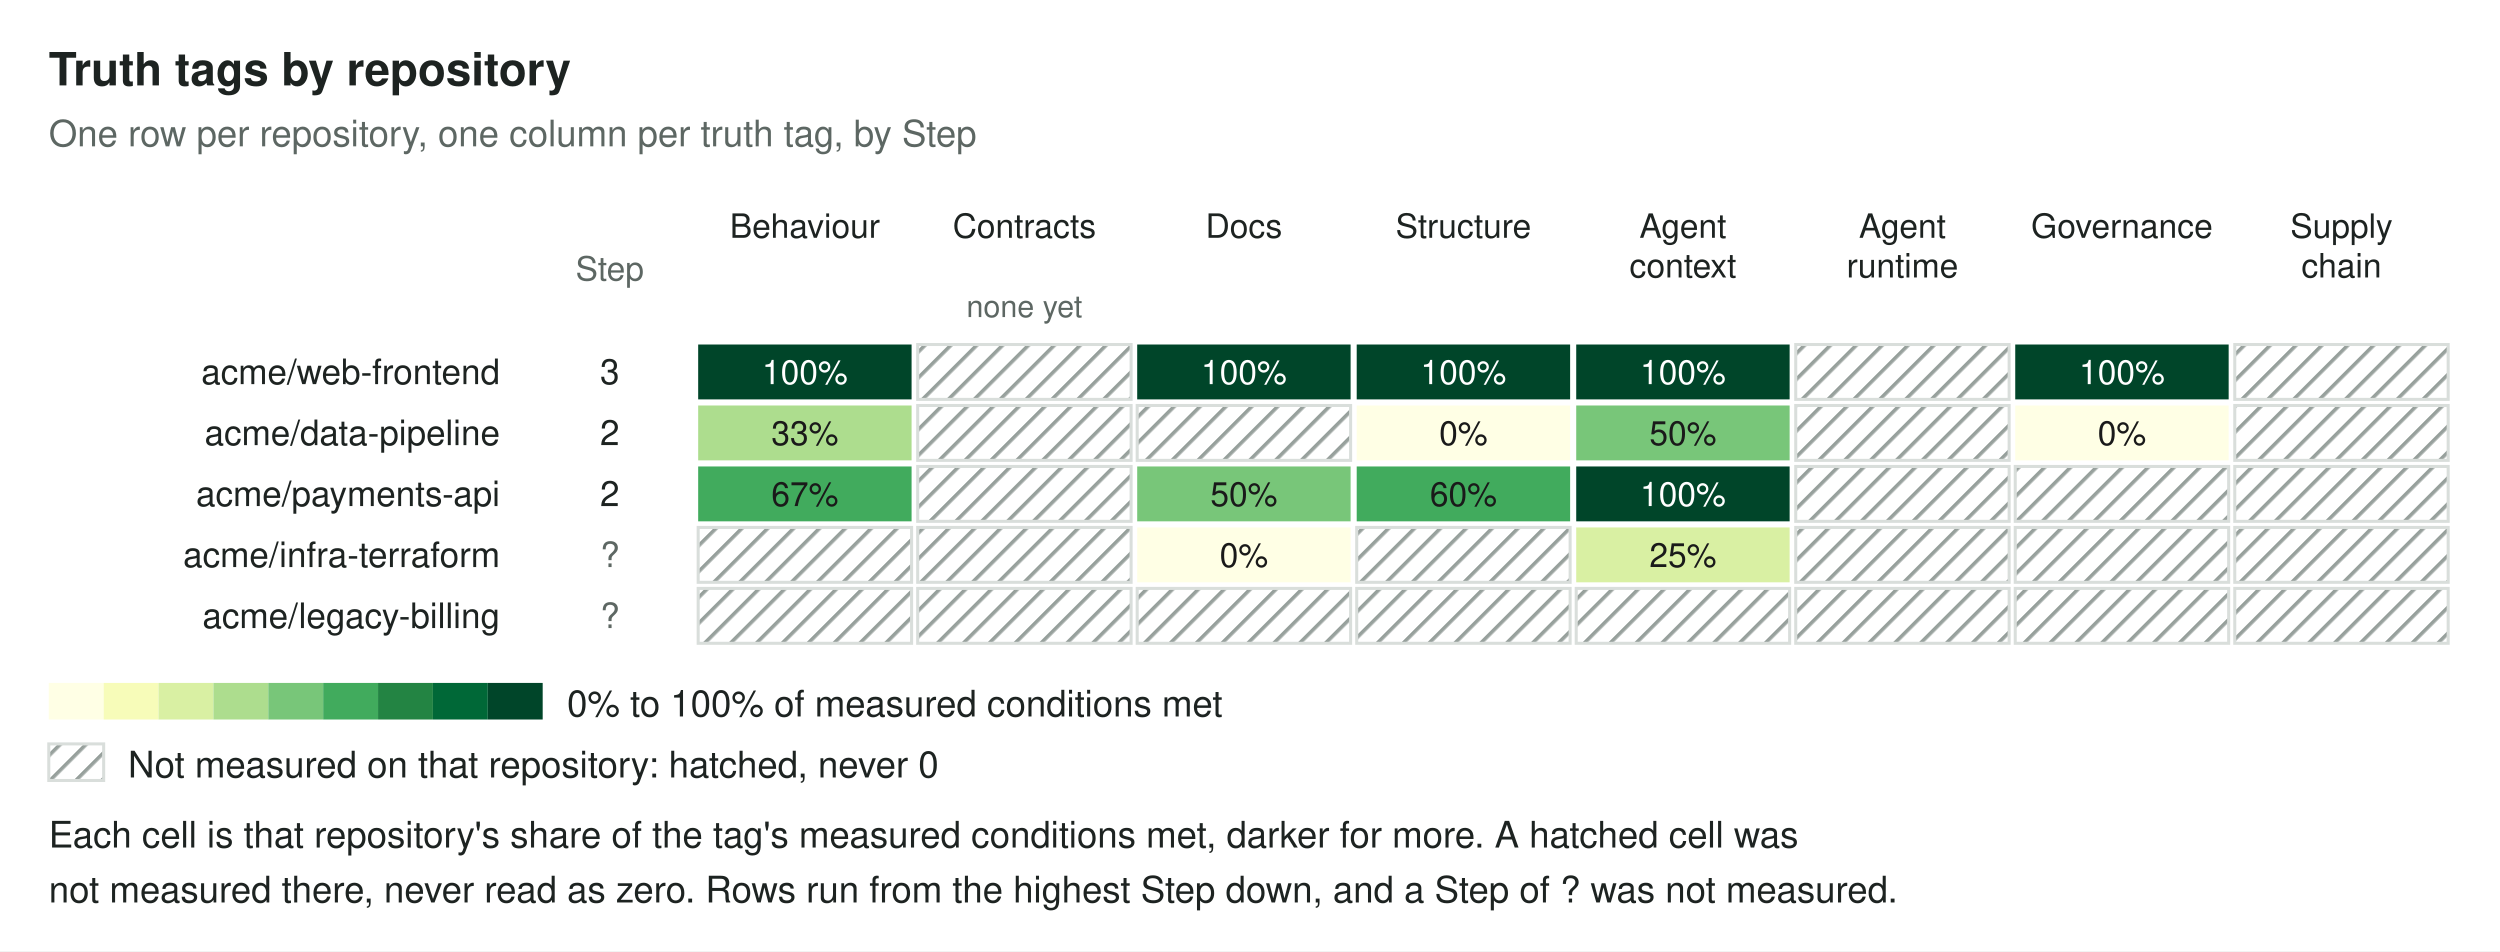
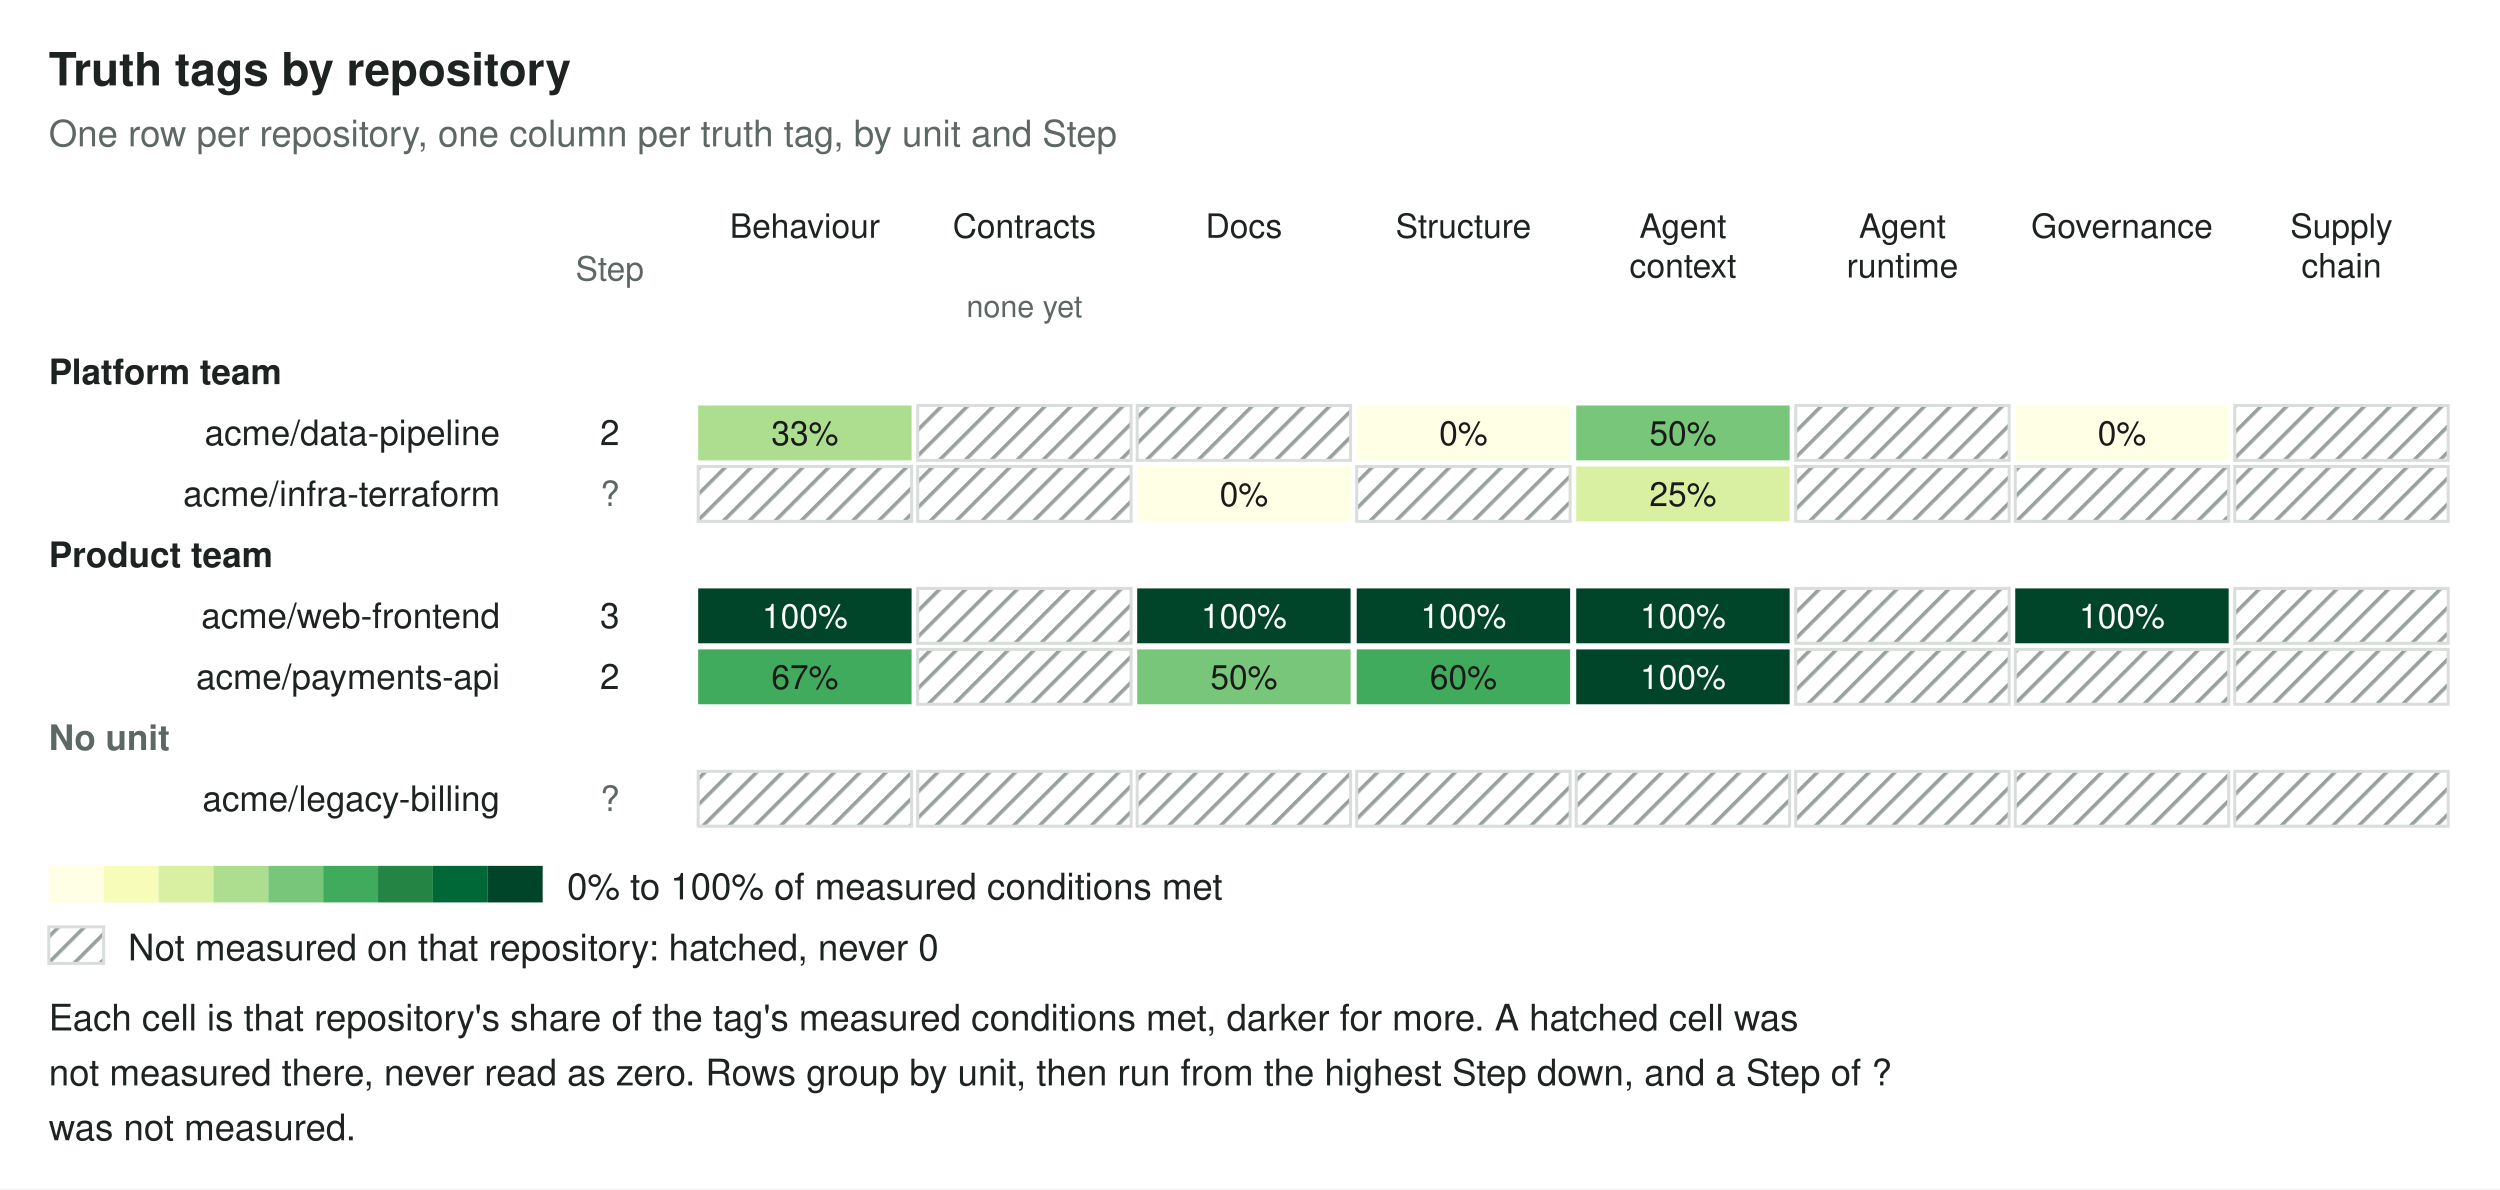
- <svg xmlns="http://www.w3.org/2000/svg" class="fleet-tag-heatmap" viewBox="0 0 820 312" width="820" height="312" role="img">
+ <svg xmlns="http://www.w3.org/2000/svg" class="fleet-tag-heatmap" viewBox="0 0 820 390" width="820" height="390" role="img">
  <style>svg.fleet-tag-heatmap text { font-family: -apple-system, BlinkMacSystemFont, "Segoe UI", Helvetica, Arial, sans-serif; }svg.fleet-tag-heatmap .t-bg,svg.fleet-tag-heatmap .f-bg {fill:#ffffff}svg.fleet-tag-heatmap .s-bg {stroke:#ffffff}svg.fleet-tag-heatmap .t-fg,svg.fleet-tag-heatmap .f-fg {fill:#1d2321}svg.fleet-tag-heatmap .s-fg {stroke:#1d2321}svg.fleet-tag-heatmap .t-muted,svg.fleet-tag-heatmap .f-muted {fill:#5d6763}svg.fleet-tag-heatmap .s-muted {stroke:#5d6763}svg.fleet-tag-heatmap .t-rule,svg.fleet-tag-heatmap .f-rule {fill:#d9dedb}svg.fleet-tag-heatmap .s-rule {stroke:#d9dedb}svg.fleet-tag-heatmap .t-accent,svg.fleet-tag-heatmap .f-accent {fill:#1f6f6b}svg.fleet-tag-heatmap .s-accent {stroke:#1f6f6b}svg.fleet-tag-heatmap .t-bad,svg.fleet-tag-heatmap .f-bad {fill:#b33a2e}svg.fleet-tag-heatmap .s-bad {stroke:#b33a2e}svg.fleet-tag-heatmap .t-warn,svg.fleet-tag-heatmap .f-warn {fill:#b7791f}svg.fleet-tag-heatmap .s-warn {stroke:#b7791f}svg.fleet-tag-heatmap .t-unk,svg.fleet-tag-heatmap .f-unk {fill:#9aa39f}svg.fleet-tag-heatmap .s-unk {stroke:#9aa39f}@media (prefers-color-scheme: dark){svg.fleet-tag-heatmap .t-bg,svg.fleet-tag-heatmap .f-bg {fill:#1a201e}svg.fleet-tag-heatmap .s-bg {stroke:#1a201e}svg.fleet-tag-heatmap .t-fg,svg.fleet-tag-heatmap .f-fg {fill:#e6ebe8}svg.fleet-tag-heatmap .s-fg {stroke:#e6ebe8}svg.fleet-tag-heatmap .t-muted,svg.fleet-tag-heatmap .f-muted {fill:#9aa5a0}svg.fleet-tag-heatmap .s-muted {stroke:#9aa5a0}svg.fleet-tag-heatmap .t-rule,svg.fleet-tag-heatmap .f-rule {fill:#2c3532}svg.fleet-tag-heatmap .s-rule {stroke:#2c3532}svg.fleet-tag-heatmap .t-accent,svg.fleet-tag-heatmap .f-accent {fill:#5fb8b1}svg.fleet-tag-heatmap .s-accent {stroke:#5fb8b1}svg.fleet-tag-heatmap .t-bad,svg.fleet-tag-heatmap .f-bad {fill:#ec7a6c}svg.fleet-tag-heatmap .s-bad {stroke:#ec7a6c}svg.fleet-tag-heatmap .t-warn,svg.fleet-tag-heatmap .f-warn {fill:#e0a84a}svg.fleet-tag-heatmap .s-warn {stroke:#e0a84a}svg.fleet-tag-heatmap .t-unk,svg.fleet-tag-heatmap .f-unk {fill:#5f6a66}svg.fleet-tag-heatmap .s-unk {stroke:#5f6a66}}</style>
  <defs>
    <pattern id="fleet-tag-heatmap-fleet-hatch" width="6" height="6" patternUnits="userSpaceOnUse" patternTransform="rotate(45)">
      <rect width="6" height="6" class="f-bg" />
      <line x1="0" y1="0" x2="0" y2="6" class="s-unk" stroke-width="2.4" />
    </pattern>
  </defs>
-   <rect x="0" y="0" width="820" height="312" class="f-bg" />
+   <rect x="0" y="0" width="820" height="390" class="f-bg" />
  <text x="16.0" y="28.0" font-size="15" text-anchor="start" class="t-fg" font-weight="600">Truth tags by repository</text>
-   <text x="16.0" y="48.0" font-size="12" text-anchor="start" class="t-muted">One row per repository, one column per truth tag, by Step</text>
+   <text x="16.0" y="48.0" font-size="12" text-anchor="start" class="t-muted">One row per repository, one column per truth tag, by unit and Step</text>
  <text x="200.0" y="92.0" font-size="11" text-anchor="middle" class="t-muted">Step</text>
  <text x="264.0" y="78.0" font-size="11" text-anchor="middle" class="t-fg">Behaviour</text>
  <text x="336.0" y="78.0" font-size="11" text-anchor="middle" class="t-fg">Contracts</text>
  <text x="336.0" y="104.0" font-size="10" text-anchor="middle" class="t-muted">none yet</text>
  <text x="408.0" y="78.0" font-size="11" text-anchor="middle" class="t-fg">Docs</text>
  <text x="480.0" y="78.0" font-size="11" text-anchor="middle" class="t-fg">Structure</text>
  <text x="552.0" y="78.0" font-size="11" text-anchor="middle" class="t-fg">Agent</text>
  <text x="552.0" y="91.0" font-size="11" text-anchor="middle" class="t-fg">context</text>
  <text x="624.0" y="78.0" font-size="11" text-anchor="middle" class="t-fg">Agent</text>
  <text x="624.0" y="91.0" font-size="11" text-anchor="middle" class="t-fg">runtime</text>
  <text x="696.0" y="78.0" font-size="11" text-anchor="middle" class="t-fg">Governance</text>
  <text x="768.0" y="78.0" font-size="11" text-anchor="middle" class="t-fg">Supply</text>
  <text x="768.0" y="91.0" font-size="11" text-anchor="middle" class="t-fg">chain</text>
-   <g data-row="acme/web-frontend">
-     <text x="164.0" y="126.0" font-size="11.5" text-anchor="end" class="t-fg">acme/web-frontend</text>
-     <text x="200.0" y="126.0" font-size="11.5" text-anchor="middle" class="t-fg">3</text>
-     <rect x="229.0" y="113.0" width="70.0" height="18.0" fill="#004529" data-tag="behaviour" data-cell="share" data-tag-title="Behaviour" data-percent-met="100" />
-     <text x="264.0" y="126.0" font-size="11" fill="#ffffff" text-anchor="middle">100%</text>
-     <rect x="301.0" y="113.0" width="70.0" height="18.0" fill="url(#fleet-tag-heatmap-fleet-hatch)" class="s-rule" stroke-width="1" data-tag="contracts" data-cell="not_measured" data-tag-title="Contracts" />
-     <rect x="373.0" y="113.0" width="70.0" height="18.0" fill="#004529" data-tag="docs" data-cell="share" data-tag-title="Docs" data-percent-met="100" />
-     <text x="408.0" y="126.0" font-size="11" fill="#ffffff" text-anchor="middle">100%</text>
-     <rect x="445.0" y="113.0" width="70.0" height="18.0" fill="#004529" data-tag="structure" data-cell="share" data-tag-title="Structure" data-percent-met="100" />
-     <text x="480.0" y="126.0" font-size="11" fill="#ffffff" text-anchor="middle">100%</text>
-     <rect x="517.0" y="113.0" width="70.0" height="18.0" fill="#004529" data-tag="agent_context" data-cell="share" data-tag-title="Agent context" data-percent-met="100" />
-     <text x="552.0" y="126.0" font-size="11" fill="#ffffff" text-anchor="middle">100%</text>
-     <rect x="589.0" y="113.0" width="70.0" height="18.0" fill="url(#fleet-tag-heatmap-fleet-hatch)" class="s-rule" stroke-width="1" data-tag="agent_runtime" data-cell="not_measured" data-tag-title="Agent runtime" />
-     <rect x="661.0" y="113.0" width="70.0" height="18.0" fill="#004529" data-tag="governance" data-cell="share" data-tag-title="Governance" data-percent-met="100" />
-     <text x="696.0" y="126.0" font-size="11" fill="#ffffff" text-anchor="middle">100%</text>
-     <rect x="733.0" y="113.0" width="70.0" height="18.0" fill="url(#fleet-tag-heatmap-fleet-hatch)" class="s-rule" stroke-width="1" data-tag="supply_chain" data-cell="not_measured" data-tag-title="Supply chain" />
-   </g>
-   <g data-row="acme/data-pipeline">
+   <text x="16.0" y="126.0" font-size="11.5" text-anchor="start" class="t-fg" font-weight="600">Platform team</text>
+   <g data-row="acme/data-pipeline" data-unit="Platform team">
    <text x="164.0" y="146.0" font-size="11.5" text-anchor="end" class="t-fg">acme/data-pipeline</text>
    <text x="200.0" y="146.0" font-size="11.5" text-anchor="middle" class="t-fg">2</text>
    <rect x="229.0" y="133.0" width="70.0" height="18.0" fill="#addd8e" data-tag="behaviour" data-cell="share" data-tag-title="Behaviour" data-percent-met="33" />
    <text x="264.0" y="146.0" font-size="11" fill="#1a1a1a" text-anchor="middle">33%</text>
    <rect x="301.0" y="133.0" width="70.0" height="18.0" fill="url(#fleet-tag-heatmap-fleet-hatch)" class="s-rule" stroke-width="1" data-tag="contracts" data-cell="not_measured" data-tag-title="Contracts" />
    <rect x="373.0" y="133.0" width="70.0" height="18.0" fill="url(#fleet-tag-heatmap-fleet-hatch)" class="s-rule" stroke-width="1" data-tag="docs" data-cell="not_measured" data-tag-title="Docs" />
    <rect x="445.0" y="133.0" width="70.0" height="18.0" fill="#ffffe5" data-tag="structure" data-cell="share" data-tag-title="Structure" data-percent-met="0" />
    <text x="480.0" y="146.0" font-size="11" fill="#1a1a1a" text-anchor="middle">0%</text>
    <rect x="517.0" y="133.0" width="70.0" height="18.0" fill="#78c679" data-tag="agent_context" data-cell="share" data-tag-title="Agent context" data-percent-met="50" />
    <text x="552.0" y="146.0" font-size="11" fill="#1a1a1a" text-anchor="middle">50%</text>
    <rect x="589.0" y="133.0" width="70.0" height="18.0" fill="url(#fleet-tag-heatmap-fleet-hatch)" class="s-rule" stroke-width="1" data-tag="agent_runtime" data-cell="not_measured" data-tag-title="Agent runtime" />
    <rect x="661.0" y="133.0" width="70.0" height="18.0" fill="#ffffe5" data-tag="governance" data-cell="share" data-tag-title="Governance" data-percent-met="0" />
    <text x="696.0" y="146.0" font-size="11" fill="#1a1a1a" text-anchor="middle">0%</text>
    <rect x="733.0" y="133.0" width="70.0" height="18.0" fill="url(#fleet-tag-heatmap-fleet-hatch)" class="s-rule" stroke-width="1" data-tag="supply_chain" data-cell="not_measured" data-tag-title="Supply chain" />
  </g>
-   <g data-row="acme/payments-api">
-     <text x="164.0" y="166.0" font-size="11.5" text-anchor="end" class="t-fg">acme/payments-api</text>
-     <text x="200.0" y="166.0" font-size="11.5" text-anchor="middle" class="t-fg">2</text>
-     <rect x="229.0" y="153.0" width="70.0" height="18.0" fill="#41ab5d" data-tag="behaviour" data-cell="share" data-tag-title="Behaviour" data-percent-met="67" />
-     <text x="264.0" y="166.0" font-size="11" fill="#1a1a1a" text-anchor="middle">67%</text>
+   <g data-row="acme/infra-terraform" data-unit="Platform team">
+     <text x="164.0" y="166.0" font-size="11.5" text-anchor="end" class="t-fg">acme/infra-terraform</text>
+     <text x="200.0" y="166.0" font-size="11.5" text-anchor="middle" class="t-muted">?</text>
+     <rect x="229.0" y="153.0" width="70.0" height="18.0" fill="url(#fleet-tag-heatmap-fleet-hatch)" class="s-rule" stroke-width="1" data-tag="behaviour" data-cell="not_measured" data-tag-title="Behaviour" />
    <rect x="301.0" y="153.0" width="70.0" height="18.0" fill="url(#fleet-tag-heatmap-fleet-hatch)" class="s-rule" stroke-width="1" data-tag="contracts" data-cell="not_measured" data-tag-title="Contracts" />
-     <rect x="373.0" y="153.0" width="70.0" height="18.0" fill="#78c679" data-tag="docs" data-cell="share" data-tag-title="Docs" data-percent-met="50" />
-     <text x="408.0" y="166.0" font-size="11" fill="#1a1a1a" text-anchor="middle">50%</text>
-     <rect x="445.0" y="153.0" width="70.0" height="18.0" fill="#41ab5d" data-tag="structure" data-cell="share" data-tag-title="Structure" data-percent-met="60" />
-     <text x="480.0" y="166.0" font-size="11" fill="#1a1a1a" text-anchor="middle">60%</text>
-     <rect x="517.0" y="153.0" width="70.0" height="18.0" fill="#004529" data-tag="agent_context" data-cell="share" data-tag-title="Agent context" data-percent-met="100" />
-     <text x="552.0" y="166.0" font-size="11" fill="#ffffff" text-anchor="middle">100%</text>
+     <rect x="373.0" y="153.0" width="70.0" height="18.0" fill="#ffffe5" data-tag="docs" data-cell="share" data-tag-title="Docs" data-percent-met="0" />
+     <text x="408.0" y="166.0" font-size="11" fill="#1a1a1a" text-anchor="middle">0%</text>
+     <rect x="445.0" y="153.0" width="70.0" height="18.0" fill="url(#fleet-tag-heatmap-fleet-hatch)" class="s-rule" stroke-width="1" data-tag="structure" data-cell="not_measured" data-tag-title="Structure" />
+     <rect x="517.0" y="153.0" width="70.0" height="18.0" fill="#d9f0a3" data-tag="agent_context" data-cell="share" data-tag-title="Agent context" data-percent-met="25" />
+     <text x="552.0" y="166.0" font-size="11" fill="#1a1a1a" text-anchor="middle">25%</text>
    <rect x="589.0" y="153.0" width="70.0" height="18.0" fill="url(#fleet-tag-heatmap-fleet-hatch)" class="s-rule" stroke-width="1" data-tag="agent_runtime" data-cell="not_measured" data-tag-title="Agent runtime" />
    <rect x="661.0" y="153.0" width="70.0" height="18.0" fill="url(#fleet-tag-heatmap-fleet-hatch)" class="s-rule" stroke-width="1" data-tag="governance" data-cell="not_measured" data-tag-title="Governance" />
    <rect x="733.0" y="153.0" width="70.0" height="18.0" fill="url(#fleet-tag-heatmap-fleet-hatch)" class="s-rule" stroke-width="1" data-tag="supply_chain" data-cell="not_measured" data-tag-title="Supply chain" />
  </g>
-   <g data-row="acme/infra-terraform">
-     <text x="164.0" y="186.0" font-size="11.5" text-anchor="end" class="t-fg">acme/infra-terraform</text>
-     <text x="200.0" y="186.0" font-size="11.5" text-anchor="middle" class="t-muted">?</text>
-     <rect x="229.0" y="173.0" width="70.0" height="18.0" fill="url(#fleet-tag-heatmap-fleet-hatch)" class="s-rule" stroke-width="1" data-tag="behaviour" data-cell="not_measured" data-tag-title="Behaviour" />
-     <rect x="301.0" y="173.0" width="70.0" height="18.0" fill="url(#fleet-tag-heatmap-fleet-hatch)" class="s-rule" stroke-width="1" data-tag="contracts" data-cell="not_measured" data-tag-title="Contracts" />
-     <rect x="373.0" y="173.0" width="70.0" height="18.0" fill="#ffffe5" data-tag="docs" data-cell="share" data-tag-title="Docs" data-percent-met="0" />
-     <text x="408.0" y="186.0" font-size="11" fill="#1a1a1a" text-anchor="middle">0%</text>
-     <rect x="445.0" y="173.0" width="70.0" height="18.0" fill="url(#fleet-tag-heatmap-fleet-hatch)" class="s-rule" stroke-width="1" data-tag="structure" data-cell="not_measured" data-tag-title="Structure" />
-     <rect x="517.0" y="173.0" width="70.0" height="18.0" fill="#d9f0a3" data-tag="agent_context" data-cell="share" data-tag-title="Agent context" data-percent-met="25" />
-     <text x="552.0" y="186.0" font-size="11" fill="#1a1a1a" text-anchor="middle">25%</text>
-     <rect x="589.0" y="173.0" width="70.0" height="18.0" fill="url(#fleet-tag-heatmap-fleet-hatch)" class="s-rule" stroke-width="1" data-tag="agent_runtime" data-cell="not_measured" data-tag-title="Agent runtime" />
-     <rect x="661.0" y="173.0" width="70.0" height="18.0" fill="url(#fleet-tag-heatmap-fleet-hatch)" class="s-rule" stroke-width="1" data-tag="governance" data-cell="not_measured" data-tag-title="Governance" />
-     <rect x="733.0" y="173.0" width="70.0" height="18.0" fill="url(#fleet-tag-heatmap-fleet-hatch)" class="s-rule" stroke-width="1" data-tag="supply_chain" data-cell="not_measured" data-tag-title="Supply chain" />
-   </g>
-   <g data-row="acme/legacy-billing">
-     <text x="164.0" y="206.0" font-size="11.5" text-anchor="end" class="t-fg">acme/legacy-billing</text>
-     <text x="200.0" y="206.0" font-size="11.5" text-anchor="middle" class="t-muted">?</text>
-     <rect x="229.0" y="193.0" width="70.0" height="18.0" fill="url(#fleet-tag-heatmap-fleet-hatch)" class="s-rule" stroke-width="1" data-tag="behaviour" data-cell="not_measured" data-tag-title="Behaviour" />
+   <text x="16.0" y="186.0" font-size="11.5" text-anchor="start" class="t-fg" font-weight="600">Product team</text>
+   <g data-row="acme/web-frontend" data-unit="Product team">
+     <text x="164.0" y="206.0" font-size="11.5" text-anchor="end" class="t-fg">acme/web-frontend</text>
+     <text x="200.0" y="206.0" font-size="11.5" text-anchor="middle" class="t-fg">3</text>
+     <rect x="229.0" y="193.0" width="70.0" height="18.0" fill="#004529" data-tag="behaviour" data-cell="share" data-tag-title="Behaviour" data-percent-met="100" />
+     <text x="264.0" y="206.0" font-size="11" fill="#ffffff" text-anchor="middle">100%</text>
    <rect x="301.0" y="193.0" width="70.0" height="18.0" fill="url(#fleet-tag-heatmap-fleet-hatch)" class="s-rule" stroke-width="1" data-tag="contracts" data-cell="not_measured" data-tag-title="Contracts" />
-     <rect x="373.0" y="193.0" width="70.0" height="18.0" fill="url(#fleet-tag-heatmap-fleet-hatch)" class="s-rule" stroke-width="1" data-tag="docs" data-cell="not_measured" data-tag-title="Docs" />
-     <rect x="445.0" y="193.0" width="70.0" height="18.0" fill="url(#fleet-tag-heatmap-fleet-hatch)" class="s-rule" stroke-width="1" data-tag="structure" data-cell="not_measured" data-tag-title="Structure" />
-     <rect x="517.0" y="193.0" width="70.0" height="18.0" fill="url(#fleet-tag-heatmap-fleet-hatch)" class="s-rule" stroke-width="1" data-tag="agent_context" data-cell="not_measured" data-tag-title="Agent context" />
+     <rect x="373.0" y="193.0" width="70.0" height="18.0" fill="#004529" data-tag="docs" data-cell="share" data-tag-title="Docs" data-percent-met="100" />
+     <text x="408.0" y="206.0" font-size="11" fill="#ffffff" text-anchor="middle">100%</text>
+     <rect x="445.0" y="193.0" width="70.0" height="18.0" fill="#004529" data-tag="structure" data-cell="share" data-tag-title="Structure" data-percent-met="100" />
+     <text x="480.0" y="206.0" font-size="11" fill="#ffffff" text-anchor="middle">100%</text>
+     <rect x="517.0" y="193.0" width="70.0" height="18.0" fill="#004529" data-tag="agent_context" data-cell="share" data-tag-title="Agent context" data-percent-met="100" />
+     <text x="552.0" y="206.0" font-size="11" fill="#ffffff" text-anchor="middle">100%</text>
    <rect x="589.0" y="193.0" width="70.0" height="18.0" fill="url(#fleet-tag-heatmap-fleet-hatch)" class="s-rule" stroke-width="1" data-tag="agent_runtime" data-cell="not_measured" data-tag-title="Agent runtime" />
-     <rect x="661.0" y="193.0" width="70.0" height="18.0" fill="url(#fleet-tag-heatmap-fleet-hatch)" class="s-rule" stroke-width="1" data-tag="governance" data-cell="not_measured" data-tag-title="Governance" />
+     <rect x="661.0" y="193.0" width="70.0" height="18.0" fill="#004529" data-tag="governance" data-cell="share" data-tag-title="Governance" data-percent-met="100" />
+     <text x="696.0" y="206.0" font-size="11" fill="#ffffff" text-anchor="middle">100%</text>
    <rect x="733.0" y="193.0" width="70.0" height="18.0" fill="url(#fleet-tag-heatmap-fleet-hatch)" class="s-rule" stroke-width="1" data-tag="supply_chain" data-cell="not_measured" data-tag-title="Supply chain" />
  </g>
-   <rect x="16.0" y="224.0" width="18.0" height="12.0" fill="#ffffe5" />
-   <rect x="34.0" y="224.0" width="18.0" height="12.0" fill="#f7fcb9" />
-   <rect x="52.0" y="224.0" width="18.0" height="12.0" fill="#d9f0a3" />
-   <rect x="70.0" y="224.0" width="18.0" height="12.0" fill="#addd8e" />
-   <rect x="88.0" y="224.0" width="18.0" height="12.0" fill="#78c679" />
-   <rect x="106.0" y="224.0" width="18.0" height="12.0" fill="#41ab5d" />
-   <rect x="124.0" y="224.0" width="18.0" height="12.0" fill="#238443" />
-   <rect x="142.0" y="224.0" width="18.0" height="12.0" fill="#006837" />
-   <rect x="160.0" y="224.0" width="18.0" height="12.0" fill="#004529" />
-   <text x="186.0" y="235.0" font-size="12" text-anchor="start" class="t-fg">0% to 100% of measured conditions met</text>
-   <rect x="16.0" y="244.0" width="18.0" height="12.0" fill="url(#fleet-tag-heatmap-fleet-hatch)" class="s-rule" stroke-width="1" />
-   <text x="42.0" y="255.0" font-size="12" text-anchor="start" class="t-fg">Not measured on that repository: hatched, never 0</text>
-   <text x="16.0" y="278.0" font-size="12" text-anchor="start" class="t-fg">Each cell is that repository's share of the tag's measured conditions met, darker for more. A hatched cell was</text>
-   <text x="16.0" y="296.0" font-size="12" text-anchor="start" class="t-fg">not measured there, never read as zero. Rows run from the highest Step down, and a Step of ? was not measured.</text>
+   <g data-row="acme/payments-api" data-unit="Product team">
+     <text x="164.0" y="226.0" font-size="11.5" text-anchor="end" class="t-fg">acme/payments-api</text>
+     <text x="200.0" y="226.0" font-size="11.5" text-anchor="middle" class="t-fg">2</text>
+     <rect x="229.0" y="213.0" width="70.0" height="18.0" fill="#41ab5d" data-tag="behaviour" data-cell="share" data-tag-title="Behaviour" data-percent-met="67" />
+     <text x="264.0" y="226.0" font-size="11" fill="#1a1a1a" text-anchor="middle">67%</text>
+     <rect x="301.0" y="213.0" width="70.0" height="18.0" fill="url(#fleet-tag-heatmap-fleet-hatch)" class="s-rule" stroke-width="1" data-tag="contracts" data-cell="not_measured" data-tag-title="Contracts" />
+     <rect x="373.0" y="213.0" width="70.0" height="18.0" fill="#78c679" data-tag="docs" data-cell="share" data-tag-title="Docs" data-percent-met="50" />
+     <text x="408.0" y="226.0" font-size="11" fill="#1a1a1a" text-anchor="middle">50%</text>
+     <rect x="445.0" y="213.0" width="70.0" height="18.0" fill="#41ab5d" data-tag="structure" data-cell="share" data-tag-title="Structure" data-percent-met="60" />
+     <text x="480.0" y="226.0" font-size="11" fill="#1a1a1a" text-anchor="middle">60%</text>
+     <rect x="517.0" y="213.0" width="70.0" height="18.0" fill="#004529" data-tag="agent_context" data-cell="share" data-tag-title="Agent context" data-percent-met="100" />
+     <text x="552.0" y="226.0" font-size="11" fill="#ffffff" text-anchor="middle">100%</text>
+     <rect x="589.0" y="213.0" width="70.0" height="18.0" fill="url(#fleet-tag-heatmap-fleet-hatch)" class="s-rule" stroke-width="1" data-tag="agent_runtime" data-cell="not_measured" data-tag-title="Agent runtime" />
+     <rect x="661.0" y="213.0" width="70.0" height="18.0" fill="url(#fleet-tag-heatmap-fleet-hatch)" class="s-rule" stroke-width="1" data-tag="governance" data-cell="not_measured" data-tag-title="Governance" />
+     <rect x="733.0" y="213.0" width="70.0" height="18.0" fill="url(#fleet-tag-heatmap-fleet-hatch)" class="s-rule" stroke-width="1" data-tag="supply_chain" data-cell="not_measured" data-tag-title="Supply chain" />
+   </g>
+   <text x="16.0" y="246.0" font-size="11.5" text-anchor="start" class="t-muted" font-weight="600">No unit</text>
+   <g data-row="acme/legacy-billing">
+     <text x="164.0" y="266.0" font-size="11.5" text-anchor="end" class="t-fg">acme/legacy-billing</text>
+     <text x="200.0" y="266.0" font-size="11.5" text-anchor="middle" class="t-muted">?</text>
+     <rect x="229.0" y="253.0" width="70.0" height="18.0" fill="url(#fleet-tag-heatmap-fleet-hatch)" class="s-rule" stroke-width="1" data-tag="behaviour" data-cell="not_measured" data-tag-title="Behaviour" />
+     <rect x="301.0" y="253.0" width="70.0" height="18.0" fill="url(#fleet-tag-heatmap-fleet-hatch)" class="s-rule" stroke-width="1" data-tag="contracts" data-cell="not_measured" data-tag-title="Contracts" />
+     <rect x="373.0" y="253.0" width="70.0" height="18.0" fill="url(#fleet-tag-heatmap-fleet-hatch)" class="s-rule" stroke-width="1" data-tag="docs" data-cell="not_measured" data-tag-title="Docs" />
+     <rect x="445.0" y="253.0" width="70.0" height="18.0" fill="url(#fleet-tag-heatmap-fleet-hatch)" class="s-rule" stroke-width="1" data-tag="structure" data-cell="not_measured" data-tag-title="Structure" />
+     <rect x="517.0" y="253.0" width="70.0" height="18.0" fill="url(#fleet-tag-heatmap-fleet-hatch)" class="s-rule" stroke-width="1" data-tag="agent_context" data-cell="not_measured" data-tag-title="Agent context" />
+     <rect x="589.0" y="253.0" width="70.0" height="18.0" fill="url(#fleet-tag-heatmap-fleet-hatch)" class="s-rule" stroke-width="1" data-tag="agent_runtime" data-cell="not_measured" data-tag-title="Agent runtime" />
+     <rect x="661.0" y="253.0" width="70.0" height="18.0" fill="url(#fleet-tag-heatmap-fleet-hatch)" class="s-rule" stroke-width="1" data-tag="governance" data-cell="not_measured" data-tag-title="Governance" />
+     <rect x="733.0" y="253.0" width="70.0" height="18.0" fill="url(#fleet-tag-heatmap-fleet-hatch)" class="s-rule" stroke-width="1" data-tag="supply_chain" data-cell="not_measured" data-tag-title="Supply chain" />
+   </g>
+   <rect x="16.0" y="284.0" width="18.0" height="12.0" fill="#ffffe5" />
+   <rect x="34.0" y="284.0" width="18.0" height="12.0" fill="#f7fcb9" />
+   <rect x="52.0" y="284.0" width="18.0" height="12.0" fill="#d9f0a3" />
+   <rect x="70.0" y="284.0" width="18.0" height="12.0" fill="#addd8e" />
+   <rect x="88.0" y="284.0" width="18.0" height="12.0" fill="#78c679" />
+   <rect x="106.0" y="284.0" width="18.0" height="12.0" fill="#41ab5d" />
+   <rect x="124.0" y="284.0" width="18.0" height="12.0" fill="#238443" />
+   <rect x="142.0" y="284.0" width="18.0" height="12.0" fill="#006837" />
+   <rect x="160.0" y="284.0" width="18.0" height="12.0" fill="#004529" />
+   <text x="186.0" y="295.0" font-size="12" text-anchor="start" class="t-fg">0% to 100% of measured conditions met</text>
+   <rect x="16.0" y="304.0" width="18.0" height="12.0" fill="url(#fleet-tag-heatmap-fleet-hatch)" class="s-rule" stroke-width="1" />
+   <text x="42.0" y="315.0" font-size="12" text-anchor="start" class="t-fg">Not measured on that repository: hatched, never 0</text>
+   <text x="16.0" y="338.0" font-size="12" text-anchor="start" class="t-fg">Each cell is that repository's share of the tag's measured conditions met, darker for more. A hatched cell was</text>
+   <text x="16.0" y="356.0" font-size="12" text-anchor="start" class="t-fg">not measured there, never read as zero. Rows group by unit, then run from the highest Step down, and a Step of ?</text>
+   <text x="16.0" y="374.0" font-size="12" text-anchor="start" class="t-fg">was not measured.</text>
</svg>
